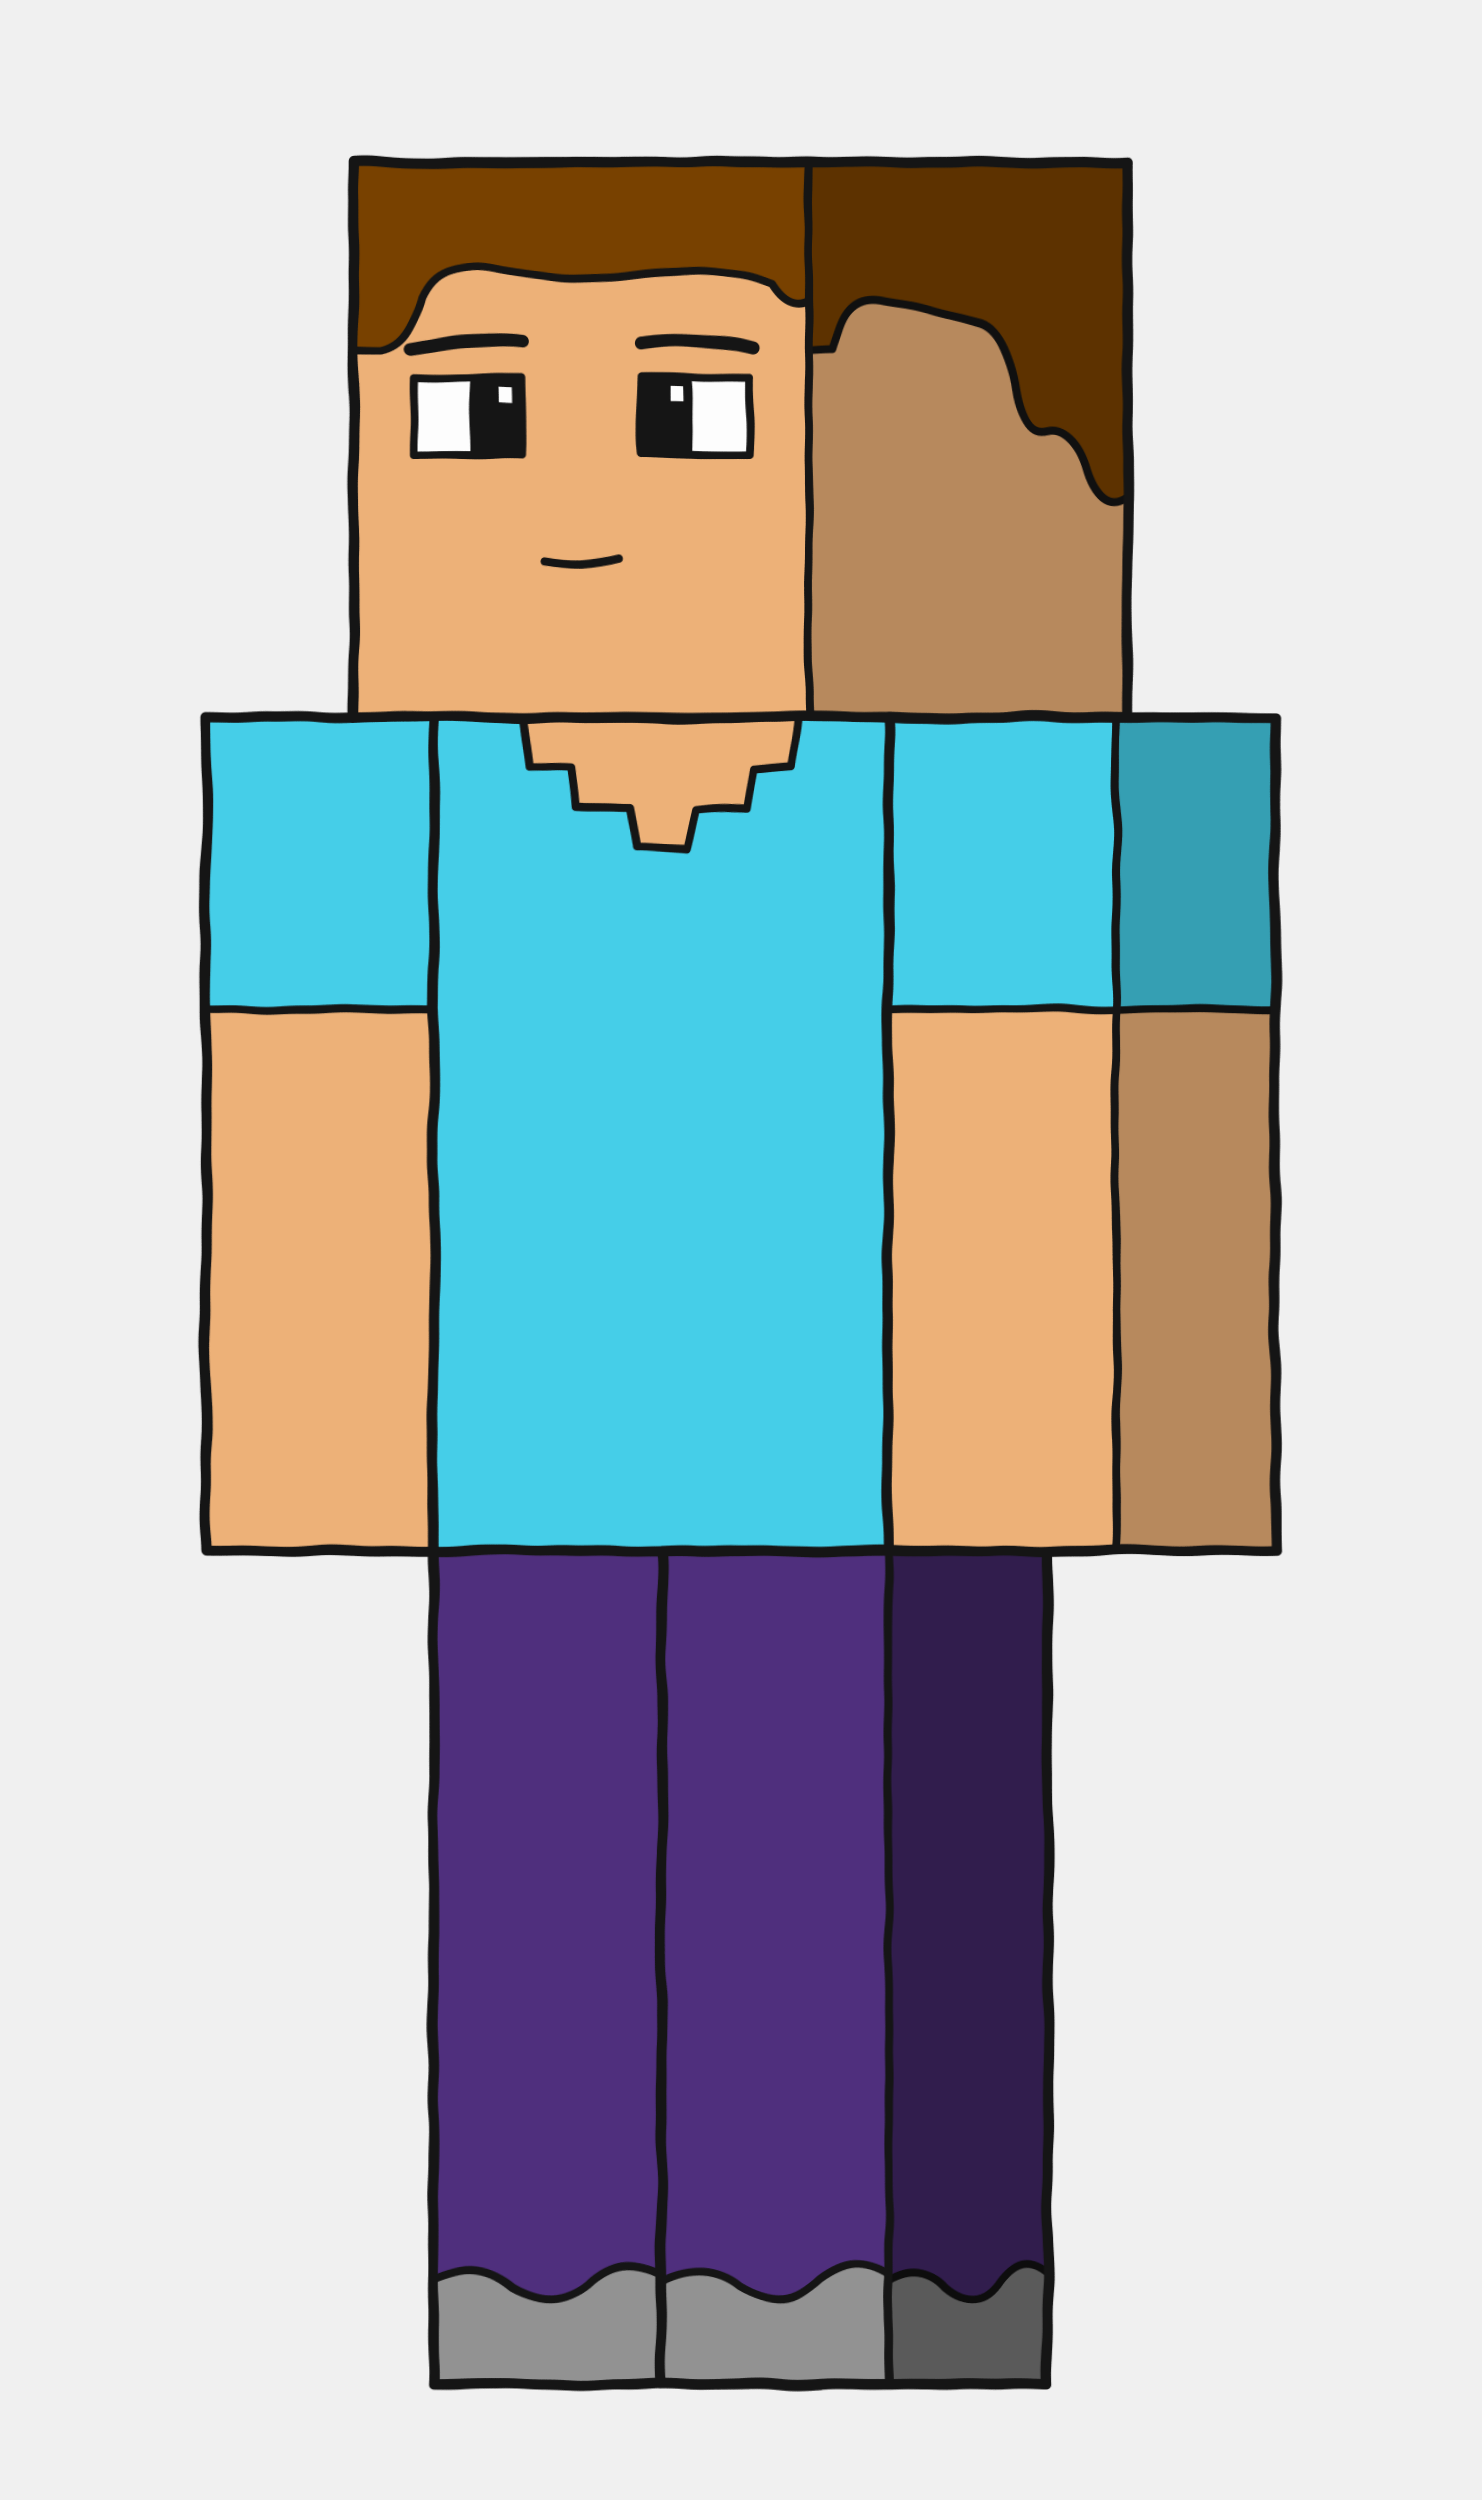
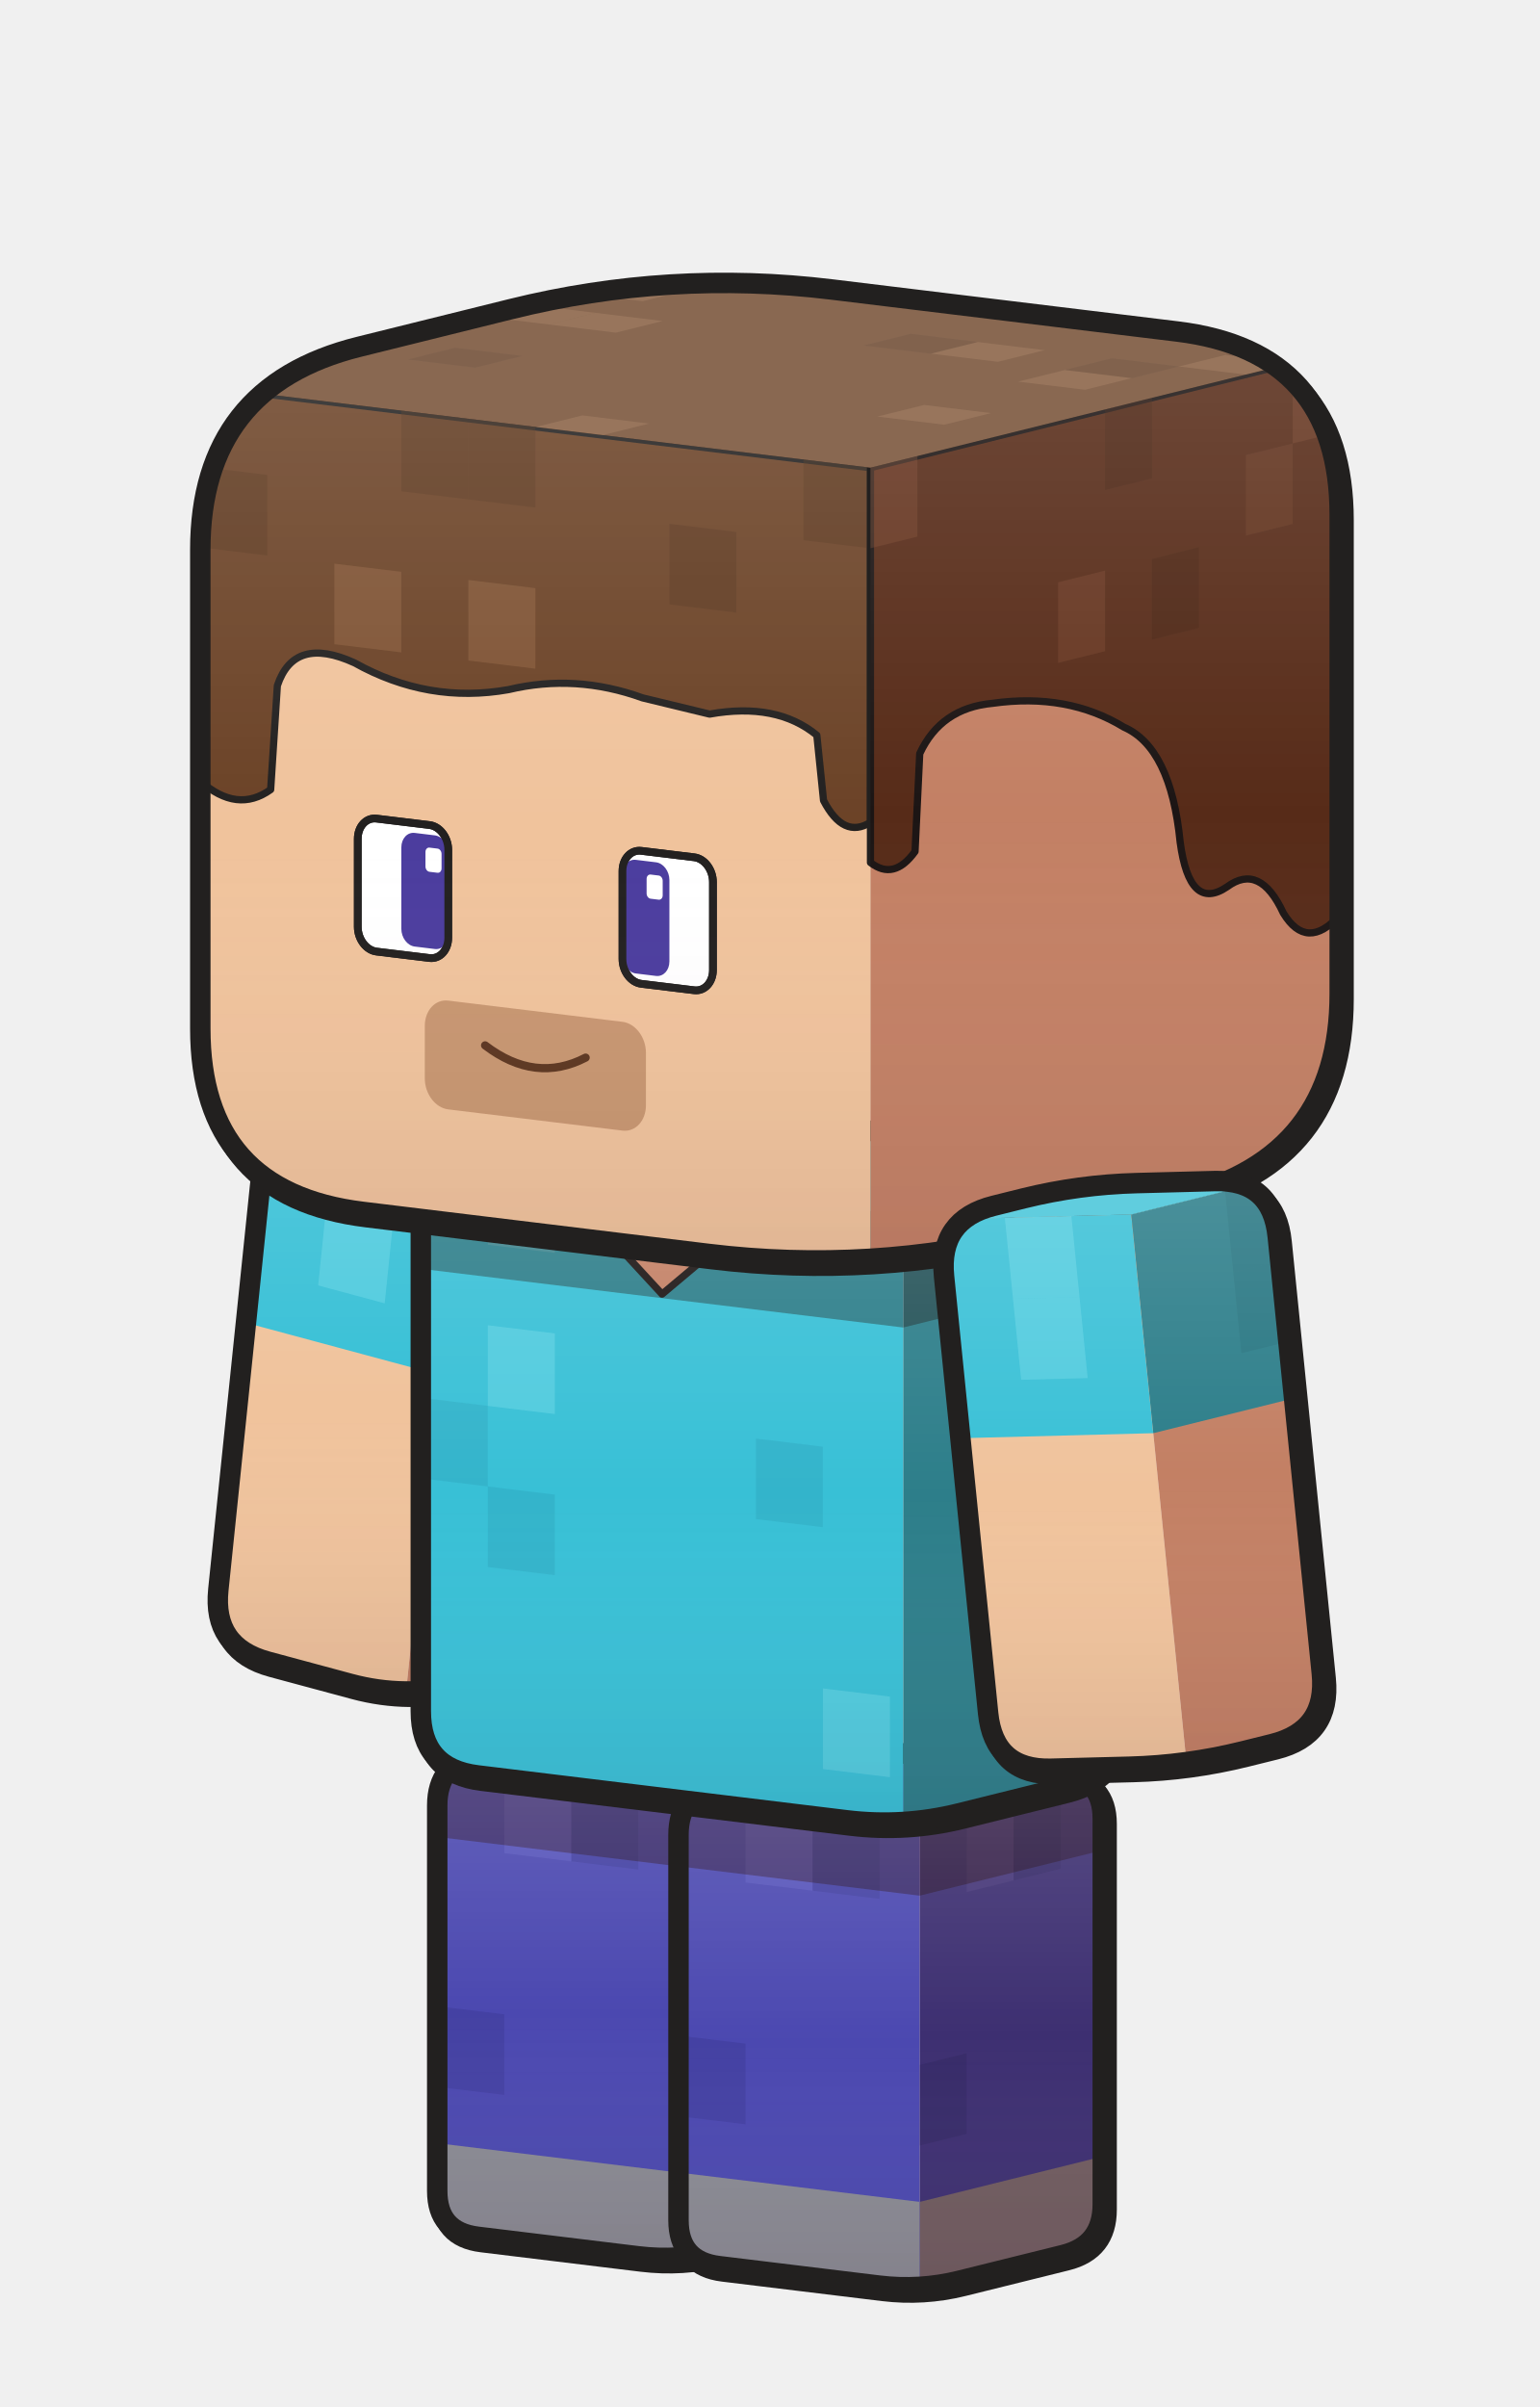
- <svg xmlns="http://www.w3.org/2000/svg" viewBox="0 0 640 1080" width="640" height="1080">
+ <svg xmlns="http://www.w3.org/2000/svg" viewBox="0 0 640 1000" width="640" height="1000">
  <defs>
-     <filter id="rough" x="-2%" y="-2%" width="104%" height="104%">
-       <feTurbulence type="fractalNoise" baseFrequency="0.03" numOctaves="2" seed="11" />
-       <feDisplacementMap in="SourceGraphic" scale="3" xChannelSelector="R" yChannelSelector="G" />
-     </filter>
+     <linearGradient id="soft" x1="0" y1="0" x2="0" y2="1">
+       <stop offset="0" stop-color="#ffffff" stop-opacity="0.14" />
+       <stop offset="0.5" stop-color="#ffffff" stop-opacity="0" />
+       <stop offset="1" stop-color="#3b2238" stop-opacity="0.09" />
+     </linearGradient>
  </defs>
-   <g filter="url(#rough)">
-     <g id="three-quarter-arm-right">
-       <g class="face-front">
-         <path d="M88.99 310 L187.29 310 L187.29 670 L88.99 670 Z" fill="#edb178" />
-         <g transform="matrix(24.57 0 0 30 88.99 310)">
-           <rect x="0" y="0" width="4" height="4.2" fill="#45cee8" stroke="none" />
-           <path d="M0 4.2 L4 4.2" fill="none" stroke="#151515" stroke-width="3.4" stroke-linecap="round" stroke-linejoin="round" vector-effect="non-scaling-stroke" />
-         </g>
-         <path d="M88.99 310 L187.29 310 L187.29 670 L88.99 670 Z" fill="none" stroke="#151515" stroke-width="3.4" stroke-linejoin="round" />
-       </g>
-       <g class="face-left">
-         <path d="M187.29 310 L256.12 310 L256.12 670 L187.29 670 Z" fill="#edb178" />
-         <g transform="matrix(17.21 0 0 30 187.29 310)">
-           <rect x="0" y="0" width="4" height="4.2" fill="#45cee8" stroke="none" />
-           <path d="M0 4.2 L4 4.2" fill="none" stroke="#151515" stroke-width="3.4" stroke-linecap="round" stroke-linejoin="round" vector-effect="non-scaling-stroke" />
-         </g>
-         <path d="M187.29 310 L256.12 310 L256.12 670 L187.29 670 Z" fill="#000000" opacity="0.23" />
-         <path d="M187.29 310 L256.12 310 L256.12 670 L187.29 670 Z" fill="none" stroke="#151515" stroke-width="3.4" stroke-linejoin="round" />
-       </g>
-       <path d="M88.99 310 L256.12 310 L256.12 670 L88.99 670 Z" fill="none" stroke="#151515" stroke-width="4.5" stroke-linejoin="round" />
-     </g>
-     <g id="three-quarter-leg-right">
-       <g class="face-front">
-         <path d="M187.29 670 L285.59 670 L285.59 1030 L187.29 1030 Z" fill="#4f2f7d" />
-         <g transform="matrix(24.57 0 0 30 187.29 670)">
-           <path d="M0 10.5 Q0.8 10.2 1.4 10.6 Q2.2 11.0 2.8 10.5 Q3.4 10.1 4 10.4 V12 H0 Z" fill="#929292" stroke="#151515" stroke-width="3.4" stroke-linecap="round" stroke-linejoin="round" vector-effect="non-scaling-stroke" />
-         </g>
-         <path d="M187.29 670 L285.59 670 L285.59 1030 L187.29 1030 Z" fill="none" stroke="#151515" stroke-width="3.4" stroke-linejoin="round" />
-       </g>
-       <g class="face-left">
-         <path d="M285.59 670 L354.41 670 L354.41 1030 L285.59 1030 Z" fill="#4f2f7d" />
-         <g transform="matrix(17.21 0 0 30 285.59 670)">
-           <path d="M0 10.5 Q0.8 10.2 1.4 10.6 Q2.2 11.0 2.8 10.5 Q3.4 10.1 4 10.4 V12 H0 Z" fill="#929292" stroke="#151515" stroke-width="3.4" stroke-linecap="round" stroke-linejoin="round" vector-effect="non-scaling-stroke" />
-         </g>
-         <path d="M285.59 670 L354.41 670 L354.41 1030 L285.59 1030 Z" fill="#000000" opacity="0.38" />
-         <path d="M285.59 670 L354.41 670 L354.41 1030 L285.59 1030 Z" fill="none" stroke="#151515" stroke-width="3.4" stroke-linejoin="round" />
-       </g>
-       <path d="M187.29 670 L354.42 670 L354.42 1030 L187.29 1030 Z" fill="none" stroke="#151515" stroke-width="4.5" stroke-linejoin="round" />
-     </g>
-     <g id="three-quarter-body">
-       <g class="face-front">
-         <path d="M187.29 310 L383.88 310 L383.88 670 L187.29 670 Z" fill="#45cee8" />
-         <g transform="matrix(24.57 0 0 30 187.29 310)">
-           <path d="M1.6 0 H6.4 L6.3 0.7 L5.6 0.75 L5.5 1.3 L4.6 1.35 L4.45 1.9 L3.55 1.88 L3.45 1.3 L2.5 1.3 L2.4 0.72 L1.7 0.7 Z" fill="#edb178" stroke="#151515" stroke-width="3.4" stroke-linecap="round" stroke-linejoin="round" vector-effect="non-scaling-stroke" />
-         </g>
-         <path d="M187.29 310 L383.88 310 L383.88 670 L187.29 670 Z" fill="none" stroke="#151515" stroke-width="3.4" stroke-linejoin="round" />
-       </g>
-       <g class="face-left">
-         <path d="M383.88 310 L452.71 310 L452.71 670 L383.88 670 Z" fill="#45cee8" />
-         <path d="M383.88 310 L452.71 310 L452.71 670 L383.88 670 Z" fill="#000000" opacity="0.23" />
-         <path d="M383.88 310 L452.71 310 L452.71 670 L383.88 670 Z" fill="none" stroke="#151515" stroke-width="3.4" stroke-linejoin="round" />
-       </g>
-       <path d="M187.29 310 L452.71 310 L452.71 670 L187.29 670 Z" fill="none" stroke="#151515" stroke-width="4.5" stroke-linejoin="round" />
-     </g>
-     <g id="three-quarter-head">
-       <g class="face-front">
-         <path d="M152.87 70 L349.47 70 L349.47 310 L152.87 310 Z" fill="#edb178" />
-         <g transform="matrix(24.57 0 0 30 152.87 70)">
-           <path d="M0 0 H8 V2.0 Q7.65 2.15 7.35 1.75 Q6.3 1.45 5.0 1.6 Q3.6 1.75 2.4 1.55 Q1.5 1.42 1.2 1.95 Q1.0 2.6 0.5 2.7 L0 2.7 Z" fill="#784100" stroke="#151515" stroke-width="3.4" stroke-linecap="round" stroke-linejoin="round" vector-effect="non-scaling-stroke" />
-           <rect x="1.05" y="3.1" width="1.9" height="1.12" fill="#fdfdfd" stroke="none" />
-           <rect x="2.05" y="3.1" width="0.9" height="1.12" fill="#151515" stroke="none" />
-           <rect x="2.57" y="3.24" width="0.22" height="0.22" fill="#fdfdfd" stroke="none" />
-           <rect x="1.05" y="3.1" width="1.9" height="1.12" fill="none" stroke="#151515" stroke-width="3.4" stroke-linecap="round" stroke-linejoin="round" vector-effect="non-scaling-stroke" />
-           <rect x="5.05" y="3.1" width="1.9" height="1.12" fill="#fdfdfd" stroke="none" />
-           <rect x="5.05" y="3.1" width="0.9" height="1.12" fill="#151515" stroke="none" />
-           <rect x="5.57" y="3.24" width="0.22" height="0.22" fill="#fdfdfd" stroke="none" />
-           <rect x="5.05" y="3.1" width="1.9" height="1.12" fill="none" stroke="#151515" stroke-width="3.4" stroke-linecap="round" stroke-linejoin="round" vector-effect="non-scaling-stroke" />
-           <path d="M1.0 2.68 Q2.0 2.5 2.98 2.6" fill="none" stroke="#151515" stroke-width="5.6" stroke-linecap="round" stroke-linejoin="round" vector-effect="non-scaling-stroke" />
-           <path d="M5.02 2.6 Q6.0 2.5 7.0 2.68" fill="none" stroke="#151515" stroke-width="5.6" stroke-linecap="round" stroke-linejoin="round" vector-effect="non-scaling-stroke" />
-           <path d="M3.35 5.75 Q4.0 5.85 4.65 5.7" fill="none" stroke="#151515" stroke-width="3.4" stroke-linecap="round" stroke-linejoin="round" vector-effect="non-scaling-stroke" />
-         </g>
-         <path d="M152.87 70 L349.47 70 L349.47 310 L152.87 310 Z" fill="none" stroke="#151515" stroke-width="3.4" stroke-linejoin="round" />
-       </g>
-       <g class="face-left">
-         <path d="M349.47 70 L487.13 70 L487.13 310 L349.47 310 Z" fill="#edb178" />
-         <g transform="matrix(17.21 0 0 30 349.47 70)">
-           <path d="M0 0 H8 V4.8 Q7.4 5.05 7.0 4.45 Q6.6 3.8 6.0 3.9 Q5.35 4.0 5.2 3.3 Q5.0 2.4 4.2 2.3 Q3.0 2.1 1.8 2.0 Q1.0 1.95 0.75 2.4 L0.6 2.7 L0 2.7 Z" fill="#784100" stroke="#151515" stroke-width="3.4" stroke-linecap="round" stroke-linejoin="round" vector-effect="non-scaling-stroke" />
-         </g>
-         <path d="M349.47 70 L487.13 70 L487.13 310 L349.47 310 Z" fill="#000000" opacity="0.23" />
-         <path d="M349.47 70 L487.13 70 L487.13 310 L349.47 310 Z" fill="none" stroke="#151515" stroke-width="3.4" stroke-linejoin="round" />
-       </g>
-       <path d="M152.87 70 L487.13 70 L487.13 310 L152.87 310 Z" fill="none" stroke="#151515" stroke-width="4.5" stroke-linejoin="round" />
-     </g>
-     <g id="three-quarter-leg-left">
-       <g class="face-front">
-         <path d="M285.59 670 L383.88 670 L383.88 1030 L285.59 1030 Z" fill="#4f2f7d" />
-         <g transform="matrix(24.57 0 0 30 285.59 670)">
-           <path d="M0 10.5 Q0.8 10.2 1.4 10.6 Q2.2 11.0 2.8 10.5 Q3.4 10.1 4 10.4 V12 H0 Z" fill="#929292" stroke="#151515" stroke-width="3.4" stroke-linecap="round" stroke-linejoin="round" vector-effect="non-scaling-stroke" />
-         </g>
-         <path d="M285.59 670 L383.88 670 L383.88 1030 L285.59 1030 Z" fill="none" stroke="#151515" stroke-width="3.4" stroke-linejoin="round" />
-       </g>
-       <g class="face-left">
-         <path d="M383.88 670 L452.71 670 L452.71 1030 L383.88 1030 Z" fill="#4f2f7d" />
-         <g transform="matrix(17.21 0 0 30 383.88 670)">
-           <path d="M0 10.5 Q0.8 10.2 1.4 10.6 Q2.2 11.0 2.8 10.5 Q3.4 10.1 4 10.4 V12 H0 Z" fill="#929292" stroke="#151515" stroke-width="3.4" stroke-linecap="round" stroke-linejoin="round" vector-effect="non-scaling-stroke" />
-         </g>
-         <path d="M383.88 670 L452.71 670 L452.71 1030 L383.88 1030 Z" fill="#000000" opacity="0.38" />
-         <path d="M383.88 670 L452.71 670 L452.71 1030 L383.88 1030 Z" fill="none" stroke="#151515" stroke-width="3.4" stroke-linejoin="round" />
-       </g>
-       <path d="M285.58 670 L452.71 670 L452.71 1030 L285.58 1030 Z" fill="none" stroke="#151515" stroke-width="4.5" stroke-linejoin="round" />
-     </g>
-     <g id="three-quarter-arm-left">
-       <g class="face-front">
-         <path d="M383.88 310 L482.18 310 L482.18 670 L383.88 670 Z" fill="#edb178" />
-         <g transform="matrix(24.57 0 0 30 383.88 310)">
-           <rect x="0" y="0" width="4" height="4.2" fill="#45cee8" stroke="none" />
-           <path d="M0 4.2 L4 4.2" fill="none" stroke="#151515" stroke-width="3.4" stroke-linecap="round" stroke-linejoin="round" vector-effect="non-scaling-stroke" />
-         </g>
-         <path d="M383.88 310 L482.18 310 L482.18 670 L383.88 670 Z" fill="none" stroke="#151515" stroke-width="3.4" stroke-linejoin="round" />
-       </g>
-       <g class="face-left">
-         <path d="M482.18 310 L551.01 310 L551.01 670 L482.18 670 Z" fill="#edb178" />
-         <g transform="matrix(17.21 0 0 30 482.18 310)">
-           <rect x="0" y="0" width="4" height="4.2" fill="#45cee8" stroke="none" />
-           <path d="M0 4.2 L4 4.2" fill="none" stroke="#151515" stroke-width="3.4" stroke-linecap="round" stroke-linejoin="round" vector-effect="non-scaling-stroke" />
-         </g>
-         <path d="M482.18 310 L551.01 310 L551.01 670 L482.18 670 Z" fill="#000000" opacity="0.23" />
-         <path d="M482.18 310 L551.01 310 L551.01 670 L482.18 670 Z" fill="none" stroke="#151515" stroke-width="3.4" stroke-linejoin="round" />
-       </g>
-       <path d="M383.88 310 L551.01 310 L551.01 670 L383.88 670 Z" fill="none" stroke="#151515" stroke-width="4.5" stroke-linejoin="round" />
-     </g>
+   <g id="three-quarter-arm-right">
+     <path d="M111.27 690.32 Q88.29 684.13 90.74 660.46 L108.93 484.62 Q111.37 460.95 134.47 455.22 L146.78 452.17 Q169.88 446.44 192.86 452.63 L227.06 461.83 Q250.04 468.02 247.6 491.69 L229.41 667.53 Q226.96 691.21 203.86 696.93 L191.56 699.99 Q168.46 705.71 145.48 699.53 Z" fill="none" stroke="#22201f" stroke-width="8.5" stroke-linejoin="round" transform="translate(1.6 2.2)" />
+     <clipPath id="three-quarter-arm-right-clip">
+       <path d="M111.27 690.32 Q88.29 684.13 90.74 660.46 L108.93 484.62 Q111.37 460.95 134.47 455.22 L146.78 452.17 Q169.88 446.44 192.86 452.63 L227.06 461.83 Q250.04 468.02 247.6 491.69 L229.41 667.53 Q226.96 691.21 203.86 696.93 L191.56 699.99 Q168.46 705.71 145.48 699.53 Z" />
+     </clipPath>
+     <g clip-path="url(#three-quarter-arm-right-clip)">
+       <g class="face-front">
+         <path d="M111.37 460.95 L191.54 482.53 L168.46 705.71 L88.29 684.13 Z" fill="#f0c39c" />
+         <g transform="matrix(27.64 7.44 -3.39 32.82 111.37 460.95)">
+           <rect x="0" y="0" width="2.9" height="2.7" fill="#38c0d6" stroke="none" />
+           <rect x="1" y="1" width="1" height="1" fill="#7fe0ee" stroke="none" opacity="0.35" />
+           <rect x="1" y="0" width="1" height="1" fill="#7fe0ee" stroke="none" opacity="0.35" />
+         </g>
+         <path d="M111.37 460.95 L191.54 482.53 L168.46 705.71 L88.29 684.13 Z" fill="url(#soft)" />
+       </g>
+       <g class="face-left">
+         <path d="M191.54 482.53 L250.04 468.02 L226.96 691.21 L168.46 705.71 Z" fill="#f0c39c" />
+         <g transform="matrix(19.5 -4.84 -3.39 32.82 191.54 482.53)">
+           <rect x="0" y="0" width="3" height="2.7" fill="#38c0d6" stroke="none" />
+           <rect x="2" y="1" width="1" height="1" fill="#2a9fb8" stroke="none" opacity="0.35" />
+           <rect x="2" y="0" width="1" height="1" fill="#2a9fb8" stroke="none" opacity="0.35" />
+         </g>
+         <path d="M191.54 482.53 L250.04 468.02 L226.96 691.21 L168.46 705.71 Z" fill="#cfa8a4" opacity="1.0" style="mix-blend-mode:multiply" />
+         <path d="M191.54 482.53 L250.04 468.02 L226.96 691.21 L168.46 705.71 Z" fill="url(#soft)" />
+       </g>
+       <g class="face-top">
+         <path d="M169.88 446.44 L250.04 468.02 L191.54 482.53 L111.37 460.95 Z" fill="#38c0d6" />
+         <path d="M169.88 446.44 L250.04 468.02 L191.54 482.53 L111.37 460.95 Z" fill="#ffffff" opacity="0.2" />
+       </g>
+     </g>
+     <path d="M111.27 690.32 Q88.29 684.13 90.74 660.46 L108.93 484.62 Q111.37 460.95 134.47 455.22 L146.78 452.17 Q169.88 446.44 192.86 452.63 L227.06 461.83 Q250.04 468.02 247.6 491.69 L229.41 667.53 Q226.96 691.21 203.86 696.93 L191.56 699.99 Q168.46 705.71 145.48 699.53 Z" fill="none" stroke="#22201f" stroke-width="8.5" stroke-linejoin="round" />
+   </g>
+   <g id="three-quarter-leg-right">
+     <path d="M181.71 750.04 Q181.71 733.04 198.21 728.94 L241.26 718.27 Q257.76 714.17 274.64 716.23 L341.15 724.31 Q358.03 726.37 358.03 743.37 L358.03 903.57 Q358.03 920.57 341.53 924.66 L298.47 935.34 Q281.97 939.43 265.1 937.38 L198.58 929.29 Q181.71 927.24 181.71 910.24 Z" fill="none" stroke="#22201f" stroke-width="8.5" stroke-linejoin="round" transform="translate(1.6 2.2)" />
+     <clipPath id="three-quarter-leg-right-clip">
+       <path d="M181.71 750.04 Q181.71 733.04 198.21 728.94 L241.26 718.27 Q257.76 714.17 274.64 716.23 L341.15 724.31 Q358.03 726.37 358.03 743.37 L358.03 903.57 Q358.03 920.57 341.53 924.66 L298.47 935.34 Q281.97 939.43 265.1 937.38 L198.58 929.29 Q181.71 927.24 181.71 910.24 Z" />
+     </clipPath>
+     <g clip-path="url(#three-quarter-leg-right-clip)">
+       <g class="face-front">
+         <path d="M181.71 733.04 L281.97 745.23 L281.97 939.43 L181.71 927.24 Z" fill="#4b48b0" />
+         <g transform="matrix(27.85 3.39 0 33.48 181.71 733.04)">
+           <rect x="2" y="0" width="1" height="1" fill="#36338a" stroke="none" opacity="0.35" />
+           <rect x="1" y="0" width="1" height="1" fill="#6a67cc" stroke="none" opacity="0.35" />
+           <rect x="0" y="3" width="1" height="1" fill="#36338a" stroke="none" opacity="0.35" />
+           <rect x="0" y="4.7" width="3.6" height="1.1" fill="#8a8a93" stroke="none" />
+           <rect x="0" y="0" width="3.6" height="0.9" fill="#cfa8a4" stroke="none" style="mix-blend-mode:multiply" />
+         </g>
+         <path d="M181.71 733.04 L281.97 745.23 L281.97 939.43 L181.71 927.24 Z" fill="url(#soft)" />
+       </g>
+       <g class="face-left">
+         <path d="M281.97 745.23 L358.03 726.37 L358.03 920.57 L281.97 939.43 Z" fill="#4b48b0" />
+         <g transform="matrix(19.5 -4.84 0 33.48 281.97 745.23)">
+           <rect x="2" y="0" width="1" height="1" fill="#36338a" stroke="none" opacity="0.35" />
+           <rect x="1" y="0" width="1" height="1" fill="#6a67cc" stroke="none" opacity="0.35" />
+           <rect x="0" y="3" width="1" height="1" fill="#36338a" stroke="none" opacity="0.35" />
+           <rect x="0" y="4.7" width="3.9" height="1.1" fill="#8a8a93" stroke="none" />
+           <rect x="0" y="0" width="3.9" height="0.9" fill="#cfa8a4" stroke="none" style="mix-blend-mode:multiply" />
+         </g>
+         <path d="M281.97 745.23 L358.03 726.37 L358.03 920.57 L281.97 939.43 Z" fill="#cfa8a4" opacity="1.0" style="mix-blend-mode:multiply" />
+         <path d="M281.97 745.23 L358.03 726.37 L358.03 920.57 L281.97 939.43 Z" fill="url(#soft)" />
+       </g>
+       <g class="face-top">
+         <path d="M257.76 714.17 L358.03 726.37 L281.97 745.23 L181.71 733.04 Z" fill="#4b48b0" />
+         <path d="M257.76 714.17 L358.03 726.37 L281.97 745.23 L181.71 733.04 Z" fill="#ffffff" opacity="0.2" />
+       </g>
+     </g>
+     <path d="M181.71 750.04 Q181.71 733.04 198.21 728.94 L241.26 718.27 Q257.76 714.17 274.64 716.23 L341.15 724.31 Q358.03 726.37 358.03 743.37 L358.03 903.57 Q358.03 920.57 341.53 924.66 L298.47 935.34 Q281.97 939.43 265.1 937.38 L198.58 929.29 Q181.71 927.24 181.71 910.24 Z" fill="none" stroke="#22201f" stroke-width="8.5" stroke-linejoin="round" />
+   </g>
+   <g id="three-quarter-leg-left">
+     <path d="M281.97 762.23 Q281.97 745.23 298.47 741.13 L341.53 730.46 Q358.03 726.37 374.9 728.42 L441.42 736.5 Q458.29 738.56 458.29 755.56 L458.29 915.76 Q458.29 932.76 441.79 936.85 L398.74 947.53 Q382.24 951.62 365.36 949.57 L298.85 941.48 Q281.97 939.43 281.97 922.43 Z" fill="none" stroke="#22201f" stroke-width="8.5" stroke-linejoin="round" transform="translate(1.6 2.2)" />
+     <clipPath id="three-quarter-leg-left-clip">
+       <path d="M281.97 762.23 Q281.97 745.23 298.47 741.13 L341.53 730.46 Q358.03 726.37 374.9 728.42 L441.42 736.5 Q458.29 738.56 458.29 755.56 L458.29 915.76 Q458.29 932.76 441.79 936.85 L398.74 947.53 Q382.24 951.62 365.36 949.57 L298.85 941.48 Q281.97 939.43 281.97 922.43 Z" />
+     </clipPath>
+     <g clip-path="url(#three-quarter-leg-left-clip)">
+       <g class="face-front">
+         <path d="M281.97 745.23 L382.24 757.42 L382.24 951.62 L281.97 939.43 Z" fill="#4b48b0" />
+         <g transform="matrix(27.85 3.39 0 33.48 281.97 745.23)">
+           <rect x="2" y="0" width="1" height="1" fill="#36338a" stroke="none" opacity="0.35" />
+           <rect x="1" y="0" width="1" height="1" fill="#6a67cc" stroke="none" opacity="0.35" />
+           <rect x="0" y="3" width="1" height="1" fill="#36338a" stroke="none" opacity="0.35" />
+           <rect x="0" y="4.7" width="3.6" height="1.1" fill="#8a8a93" stroke="none" />
+           <rect x="0" y="0" width="3.6" height="0.9" fill="#cfa8a4" stroke="none" style="mix-blend-mode:multiply" />
+         </g>
+         <path d="M281.97 745.23 L382.24 757.42 L382.24 951.62 L281.97 939.43 Z" fill="url(#soft)" />
+       </g>
+       <g class="face-left">
+         <path d="M382.24 757.42 L458.29 738.56 L458.29 932.76 L382.24 951.62 Z" fill="#4b48b0" />
+         <g transform="matrix(19.5 -4.84 0 33.48 382.24 757.42)">
+           <rect x="2" y="0" width="1" height="1" fill="#36338a" stroke="none" opacity="0.35" />
+           <rect x="1" y="0" width="1" height="1" fill="#6a67cc" stroke="none" opacity="0.35" />
+           <rect x="0" y="3" width="1" height="1" fill="#36338a" stroke="none" opacity="0.35" />
+           <rect x="0" y="4.7" width="3.9" height="1.1" fill="#8a8a93" stroke="none" />
+           <rect x="0" y="0" width="3.9" height="0.9" fill="#cfa8a4" stroke="none" style="mix-blend-mode:multiply" />
+         </g>
+         <path d="M382.24 757.42 L458.29 738.56 L458.29 932.76 L382.24 951.62 Z" fill="#cfa8a4" opacity="1.0" style="mix-blend-mode:multiply" />
+         <path d="M382.24 757.42 L458.29 738.56 L458.29 932.76 L382.24 951.62 Z" fill="url(#soft)" />
+       </g>
+       <g class="face-top">
+         <path d="M358.03 726.37 L458.29 738.56 L382.24 757.42 L281.97 745.23 Z" fill="#4b48b0" />
+         <path d="M358.03 726.37 L458.29 738.56 L382.24 757.42 L281.97 745.23 Z" fill="#ffffff" opacity="0.2" />
+       </g>
+     </g>
+     <path d="M281.97 762.23 Q281.97 745.23 298.47 741.13 L341.53 730.46 Q358.03 726.37 374.9 728.42 L441.42 736.5 Q458.29 738.56 458.29 755.56 L458.29 915.76 Q458.29 932.76 441.79 936.85 L398.74 947.53 Q382.24 951.62 365.36 949.57 L298.85 941.48 Q281.97 939.43 281.97 922.43 Z" fill="none" stroke="#22201f" stroke-width="8.5" stroke-linejoin="round" />
+   </g>
+   <g id="three-quarter-body">
+     <path d="M174.88 504.05 Q174.88 480.25 197.98 474.53 L241.49 463.74 Q264.59 458.01 288.22 460.88 L441.49 479.52 Q465.12 482.39 465.12 506.19 L465.12 713.06 Q465.12 736.86 442.02 742.59 L398.51 753.38 Q375.41 759.11 351.79 756.24 L198.51 737.6 Q174.88 734.73 174.88 710.93 Z" fill="none" stroke="#22201f" stroke-width="8.5" stroke-linejoin="round" transform="translate(1.6 2.2)" />
+     <clipPath id="three-quarter-body-clip">
+       <path d="M174.88 504.05 Q174.88 480.25 197.98 474.53 L241.49 463.74 Q264.59 458.01 288.22 460.88 L441.49 479.52 Q465.12 482.39 465.12 506.19 L465.12 713.06 Q465.12 736.86 442.02 742.59 L398.51 753.38 Q375.41 759.11 351.79 756.24 L198.51 737.6 Q174.88 734.73 174.88 710.93 Z" />
+     </clipPath>
+     <g clip-path="url(#three-quarter-body-clip)">
+       <g class="face-front">
+         <path d="M174.88 480.25 L375.41 504.64 L375.41 759.11 L174.88 734.73 Z" fill="#38c0d6" />
+         <g transform="matrix(27.85 3.39 0 33.48 174.88 480.25)">
+           <rect x="1" y="2" width="1" height="1" fill="#7fe0ee" stroke="none" opacity="0.35" />
+           <rect x="5" y="3" width="1" height="1" fill="#2a9fb8" stroke="none" opacity="0.35" />
+           <rect x="1" y="0" width="1" height="1" fill="#7fe0ee" stroke="none" opacity="0.35" />
+           <rect x="0" y="3" width="1" height="1" fill="#2a9fb8" stroke="none" opacity="0.35" />
+           <rect x="6" y="6" width="1" height="1" fill="#7fe0ee" stroke="none" opacity="0.35" />
+           <rect x="1" y="4" width="1" height="1" fill="#2a9fb8" stroke="none" opacity="0.35" />
+           <path d="M2.55 0 H4.65 L4.35 0.75 L3.6 1.35 L2.85 0.75 Z" fill="#f0c39c" stroke="#22201f" stroke-width="3" stroke-linecap="round" stroke-linejoin="round" vector-effect="non-scaling-stroke" />
+           <rect x="0" y="0" width="7.2" height="1.4" fill="#cfa8a4" stroke="none" style="mix-blend-mode:multiply" />
+         </g>
+         <path d="M174.88 480.25 L375.41 504.64 L375.41 759.11 L174.88 734.73 Z" fill="url(#soft)" />
+       </g>
+       <g class="face-left">
+         <path d="M375.41 504.64 L465.12 482.39 L465.12 736.86 L375.41 759.11 Z" fill="#38c0d6" />
+         <g transform="matrix(19.5 -4.84 0 33.48 375.41 504.64)">
+           <rect x="0" y="0" width="4.6" height="1.4" fill="#cfa8a4" stroke="none" style="mix-blend-mode:multiply" />
+         </g>
+         <path d="M375.41 504.64 L465.12 482.39 L465.12 736.86 L375.41 759.11 Z" fill="#cfa8a4" opacity="1.0" style="mix-blend-mode:multiply" />
+         <path d="M375.41 504.64 L465.12 482.39 L465.12 736.86 L375.41 759.11 Z" fill="url(#soft)" />
+       </g>
+       <g class="face-top">
+         <path d="M264.59 458.01 L465.12 482.39 L375.41 504.64 L174.88 480.25 Z" fill="#38c0d6" />
+         <path d="M264.59 458.01 L465.12 482.39 L375.41 504.64 L174.88 480.25 Z" fill="#ffffff" opacity="0.2" />
+       </g>
+     </g>
+     <path d="M174.88 504.05 Q174.88 480.25 197.98 474.53 L241.49 463.74 Q264.59 458.01 288.22 460.88 L441.49 479.52 Q465.12 482.39 465.12 506.19 L465.12 713.06 Q465.12 736.86 442.02 742.59 L398.51 753.38 Q375.41 759.11 351.79 756.24 L198.51 737.6 Q174.88 734.73 174.88 710.93 Z" fill="none" stroke="#22201f" stroke-width="8.5" stroke-linejoin="round" />
+   </g>
+   <g id="three-quarter-head">
+     <path d="M83.24 228.43 Q83.24 160.43 149.24 144.07 L212.25 128.44 Q278.25 112.07 345.75 120.28 L489.26 137.73 Q556.76 145.93 556.76 213.93 L556.76 412.77 Q556.76 480.77 490.76 497.14 L427.75 512.76 Q361.75 529.13 294.25 520.92 L150.74 503.48 Q83.24 495.27 83.24 427.27 Z" fill="none" stroke="#22201f" stroke-width="8.5" stroke-linejoin="round" transform="translate(1.6 2.2)" />
+     <clipPath id="three-quarter-head-clip">
+       <path d="M83.24 228.43 Q83.24 160.43 149.24 144.07 L212.25 128.44 Q278.25 112.07 345.75 120.28 L489.26 137.73 Q556.76 145.93 556.76 213.93 L556.76 412.77 Q556.76 480.77 490.76 497.14 L427.75 512.76 Q361.75 529.13 294.25 520.92 L150.74 503.48 Q83.24 495.27 83.24 427.27 Z" />
+     </clipPath>
+     <g clip-path="url(#three-quarter-head-clip)">
+       <g class="face-front">
+         <path d="M83.24 160.43 L361.75 194.3 L361.75 529.13 L83.24 495.27 Z" fill="#f0c39c" />
+         <g transform="matrix(27.85 3.39 0 33.48 83.24 160.43)">
+           <path d="M0 0 H10 V4.4 Q9.6 4.65 9.3 4.2 L9.2 3.4 Q8.6 3.05 7.6 3.3 L6.6 3.2 Q5.6 3.0 4.6 3.3 Q3.4 3.6 2.3 3.2 Q1.4 2.95 1.15 3.6 L1.05 4.9 Q0.55 5.25 0 4.9 Z" fill="#6b4226" stroke="#22201f" stroke-width="3" stroke-linecap="round" stroke-linejoin="round" vector-effect="non-scaling-stroke" />
+           <rect x="2" y="2" width="1" height="1" fill="#a0704a" stroke="none" opacity="0.35" />
+           <rect x="4" y="0" width="1" height="1" fill="#4d2e18" stroke="none" opacity="0.35" />
+           <rect x="7" y="1" width="1" height="1" fill="#4d2e18" stroke="none" opacity="0.35" />
+           <rect x="3" y="0" width="1" height="1" fill="#4d2e18" stroke="none" opacity="0.35" />
+           <rect x="0" y="1" width="1" height="1" fill="#4d2e18" stroke="none" opacity="0.35" />
+           <rect x="9" y="0" width="1" height="1" fill="#4d2e18" stroke="none" opacity="0.35" />
+           <rect x="4" y="2" width="1" height="1" fill="#a0704a" stroke="none" opacity="0.35" />
+           <rect x="3.35" y="7.25" width="3.3" height="1.35" rx="0.35" fill="#a8714d" stroke="none" opacity="0.55" />
+           <path d="M4.25 7.75 Q5.0 8.15 5.75 7.75" fill="none" stroke="#5c3520" stroke-width="3.4" stroke-linecap="round" stroke-linejoin="round" vector-effect="non-scaling-stroke" />
+           <rect x="2.35" y="5.1" width="1.35" height="1.65" rx="0.28" fill="#ffffff" stroke="#22201f" stroke-width="3.2" stroke-linecap="round" stroke-linejoin="round" vector-effect="non-scaling-stroke" />
+           <rect x="3" y="5.22" width="0.7" height="1.41" rx="0.2" fill="#4b3c9e" stroke="none" />
+           <rect x="3.36" y="5.38" width="0.24" height="0.3" rx="0.06" fill="#ffffff" stroke="none" />
+           <rect x="2.35" y="5.1" width="1.35" height="1.65" rx="0.28" fill="none" stroke="#22201f" stroke-width="3.2" stroke-linecap="round" stroke-linejoin="round" vector-effect="non-scaling-stroke" />
+           <rect x="6.3" y="5.1" width="1.35" height="1.65" rx="0.28" fill="#ffffff" stroke="#22201f" stroke-width="3.2" stroke-linecap="round" stroke-linejoin="round" vector-effect="non-scaling-stroke" />
+           <rect x="6.3" y="5.22" width="0.7" height="1.41" rx="0.2" fill="#4b3c9e" stroke="none" />
+           <rect x="6.66" y="5.38" width="0.24" height="0.3" rx="0.06" fill="#ffffff" stroke="none" />
+           <rect x="6.3" y="5.1" width="1.35" height="1.65" rx="0.28" fill="none" stroke="#22201f" stroke-width="3.2" stroke-linecap="round" stroke-linejoin="round" vector-effect="non-scaling-stroke" />
+         </g>
+         <path d="M83.24 160.43 L361.75 194.3 L361.75 529.13 L83.24 495.27 Z" fill="url(#soft)" />
+       </g>
+       <g class="face-left">
+         <path d="M361.75 194.3 L556.76 145.93 L556.76 480.77 L361.75 529.13 Z" fill="#f0c39c" />
+         <g transform="matrix(19.5 -4.84 0 33.48 361.75 194.3)">
+           <path d="M0 0 H10 V7.0 Q9.3 7.35 8.8 6.8 Q8.3 6.1 7.6 6.3 Q6.8 6.5 6.6 5.6 Q6.4 4.4 5.4 4.0 Q4.2 3.4 2.6 3.3 Q1.5 3.2 1.05 3.7 L0.95 4.9 Q0.5 5.2 0 4.9 Z" fill="#6b4226" stroke="#22201f" stroke-width="3" stroke-linecap="round" stroke-linejoin="round" vector-effect="non-scaling-stroke" />
+           <rect x="0" y="0" width="1" height="1" fill="#a0704a" stroke="none" opacity="0.35" />
+           <rect x="5" y="0" width="1" height="1" fill="#4d2e18" stroke="none" opacity="0.35" />
+           <rect x="4" y="2" width="1" height="1" fill="#a0704a" stroke="none" opacity="0.35" />
+           <rect x="9" y="0" width="1" height="1" fill="#a0704a" stroke="none" opacity="0.35" />
+           <rect x="6" y="2" width="1" height="1" fill="#4d2e18" stroke="none" opacity="0.35" />
+           <rect x="8" y="1" width="1" height="1" fill="#4d2e18" stroke="none" opacity="0.35" />
+           <rect x="8" y="1" width="1" height="1" fill="#a0704a" stroke="none" opacity="0.35" />
+         </g>
+         <path d="M361.75 194.3 L556.76 145.93 L556.76 480.77 L361.75 529.13 Z" fill="#cfa8a4" opacity="1.0" style="mix-blend-mode:multiply" />
+         <path d="M361.75 194.3 L556.76 145.93 L556.76 480.77 L361.75 529.13 Z" fill="url(#soft)" />
+       </g>
+       <g class="face-top">
+         <path d="M278.25 112.07 L556.76 145.93 L361.75 194.3 L83.24 160.43 Z" fill="#6b4226" />
+         <g transform="matrix(27.85 3.39 -19.5 4.84 278.25 112.07)">
+           <rect x="5" y="2" width="1" height="1" fill="#4d2e18" stroke="none" opacity="0.35" />
+           <rect x="0" y="1" width="1" height="1" fill="#a0704a" stroke="none" opacity="0.35" />
+           <rect x="5" y="9" width="1" height="1" fill="#a0704a" stroke="none" opacity="0.35" />
+           <rect x="8" y="3" width="1" height="1" fill="#a0704a" stroke="none" opacity="0.35" />
+           <rect x="1" y="6" width="1" height="1" fill="#4d2e18" stroke="none" opacity="0.35" />
+           <rect x="1" y="3" width="1" height="1" fill="#a0704a" stroke="none" opacity="0.35" />
+           <rect x="8" y="6" width="1" height="1" fill="#a0704a" stroke="none" opacity="0.35" />
+           <rect x="9" y="1" width="1" height="1" fill="#a0704a" stroke="none" opacity="0.35" />
+           <rect x="9" y="0" width="1" height="1" fill="#4d2e18" stroke="none" opacity="0.35" />
+           <rect x="0" y="3" width="1" height="1" fill="#a0704a" stroke="none" opacity="0.35" />
+           <rect x="8" y="2" width="1" height="1" fill="#4d2e18" stroke="none" opacity="0.35" />
+           <rect x="6" y="2" width="1" height="1" fill="#a0704a" stroke="none" opacity="0.35" />
+         </g>
+         <path d="M278.25 112.07 L556.76 145.93 L361.75 194.3 L83.24 160.43 Z" fill="#ffffff" opacity="0.2" />
+       </g>
+     </g>
+     <path d="M83.24 228.43 Q83.24 160.43 149.24 144.07 L212.25 128.44 Q278.25 112.07 345.75 120.28 L489.26 137.73 Q556.76 145.93 556.76 213.93 L556.76 412.77 Q556.76 480.77 490.76 497.14 L427.75 512.76 Q361.75 529.13 294.25 520.92 L150.74 503.48 Q83.24 495.27 83.24 427.27 Z" fill="none" stroke="#22201f" stroke-width="8.5" stroke-linejoin="round" />
+   </g>
+   <g id="three-quarter-arm-left">
+     <path d="M392.34 530.33 Q389.95 506.65 413.06 500.93 L425.36 497.87 Q448.46 492.15 472.25 491.53 L504.83 490.68 Q528.63 490.06 531.01 513.74 L549.32 695.18 Q551.71 718.86 528.61 724.59 L516.3 727.64 Q493.2 733.37 469.41 733.99 L436.83 734.83 Q413.04 735.45 410.65 711.77 Z" fill="none" stroke="#22201f" stroke-width="8.5" stroke-linejoin="round" transform="translate(1.6 2.2)" />
+     <clipPath id="three-quarter-arm-left-clip">
+       <path d="M392.34 530.33 Q389.95 506.65 413.06 500.93 L425.36 497.87 Q448.46 492.15 472.25 491.53 L504.83 490.68 Q528.63 490.06 531.01 513.74 L549.32 695.18 Q551.71 718.86 528.61 724.59 L516.3 727.64 Q493.2 733.37 469.41 733.99 L436.83 734.83 Q413.04 735.45 410.65 711.77 Z" />
+     </clipPath>
+     <g clip-path="url(#three-quarter-arm-left-clip)">
+       <g class="face-front">
+         <path d="M389.96 506.66 L470.12 504.57 L493.2 733.37 L413.04 735.45 Z" fill="#f0c39c" />
+         <g transform="matrix(27.64 -0.72 3.39 33.65 389.96 506.66)">
+           <rect x="0" y="0" width="2.9" height="2.7" fill="#38c0d6" stroke="none" />
+           <rect x="1" y="1" width="1" height="1" fill="#7fe0ee" stroke="none" opacity="0.35" />
+           <rect x="1" y="0" width="1" height="1" fill="#7fe0ee" stroke="none" opacity="0.35" />
+         </g>
+         <path d="M389.96 506.66 L470.12 504.57 L493.2 733.37 L413.04 735.45 Z" fill="url(#soft)" />
+       </g>
+       <g class="face-left">
+         <path d="M470.12 504.57 L528.63 490.06 L551.71 718.86 L493.2 733.37 Z" fill="#f0c39c" />
+         <g transform="matrix(19.5 -4.84 3.39 33.65 470.12 504.57)">
+           <rect x="0" y="0" width="3" height="2.7" fill="#38c0d6" stroke="none" />
+           <rect x="2" y="1" width="1" height="1" fill="#2a9fb8" stroke="none" opacity="0.35" />
+           <rect x="2" y="0" width="1" height="1" fill="#2a9fb8" stroke="none" opacity="0.35" />
+         </g>
+         <path d="M470.12 504.57 L528.63 490.06 L551.71 718.86 L493.2 733.37 Z" fill="#cfa8a4" opacity="1.0" style="mix-blend-mode:multiply" />
+         <path d="M470.12 504.57 L528.63 490.06 L551.71 718.86 L493.2 733.37 Z" fill="url(#soft)" />
+       </g>
+       <g class="face-top">
+         <path d="M448.46 492.15 L528.63 490.06 L470.12 504.57 L389.96 506.66 Z" fill="#38c0d6" />
+         <path d="M448.46 492.15 L528.63 490.06 L470.12 504.57 L389.96 506.66 Z" fill="#ffffff" opacity="0.2" />
+       </g>
+     </g>
+     <path d="M392.34 530.33 Q389.95 506.65 413.06 500.93 L425.36 497.87 Q448.46 492.15 472.25 491.53 L504.83 490.68 Q528.63 490.06 531.01 513.74 L549.32 695.18 Q551.71 718.86 528.61 724.59 L516.3 727.64 Q493.2 733.37 469.41 733.99 L436.83 734.83 Q413.04 735.45 410.65 711.77 Z" fill="none" stroke="#22201f" stroke-width="8.5" stroke-linejoin="round" />
  </g>
</svg>
